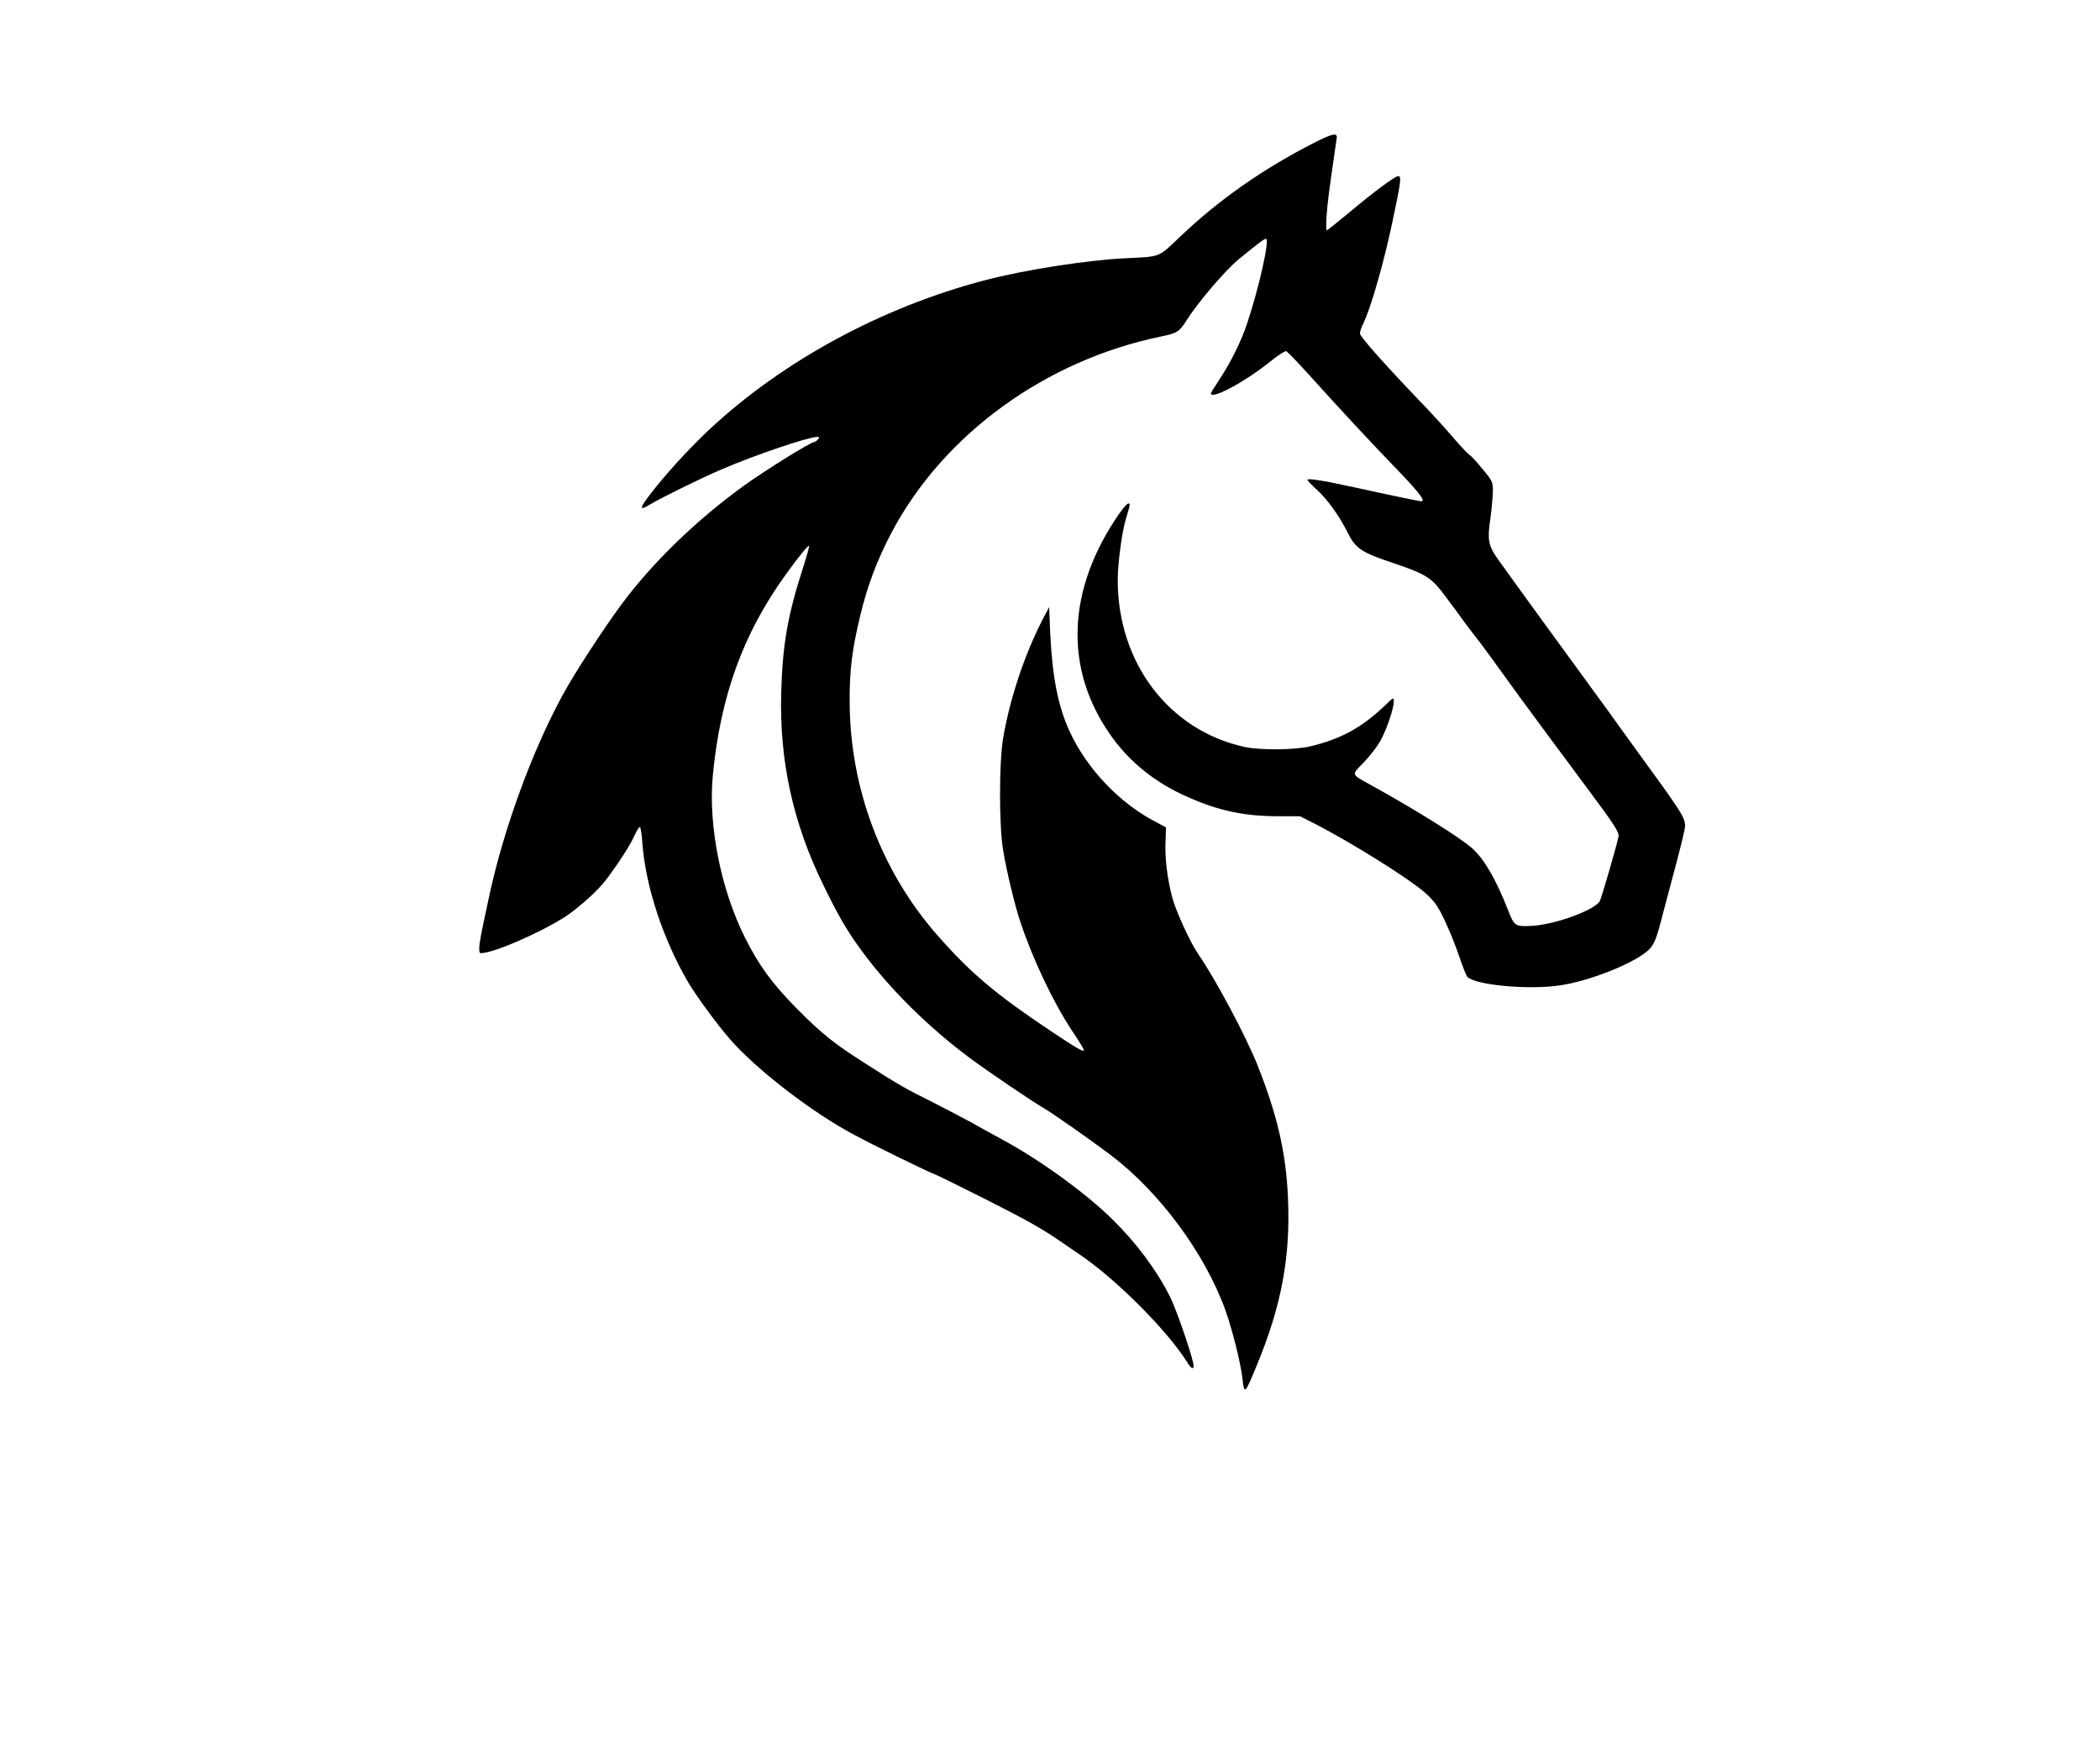
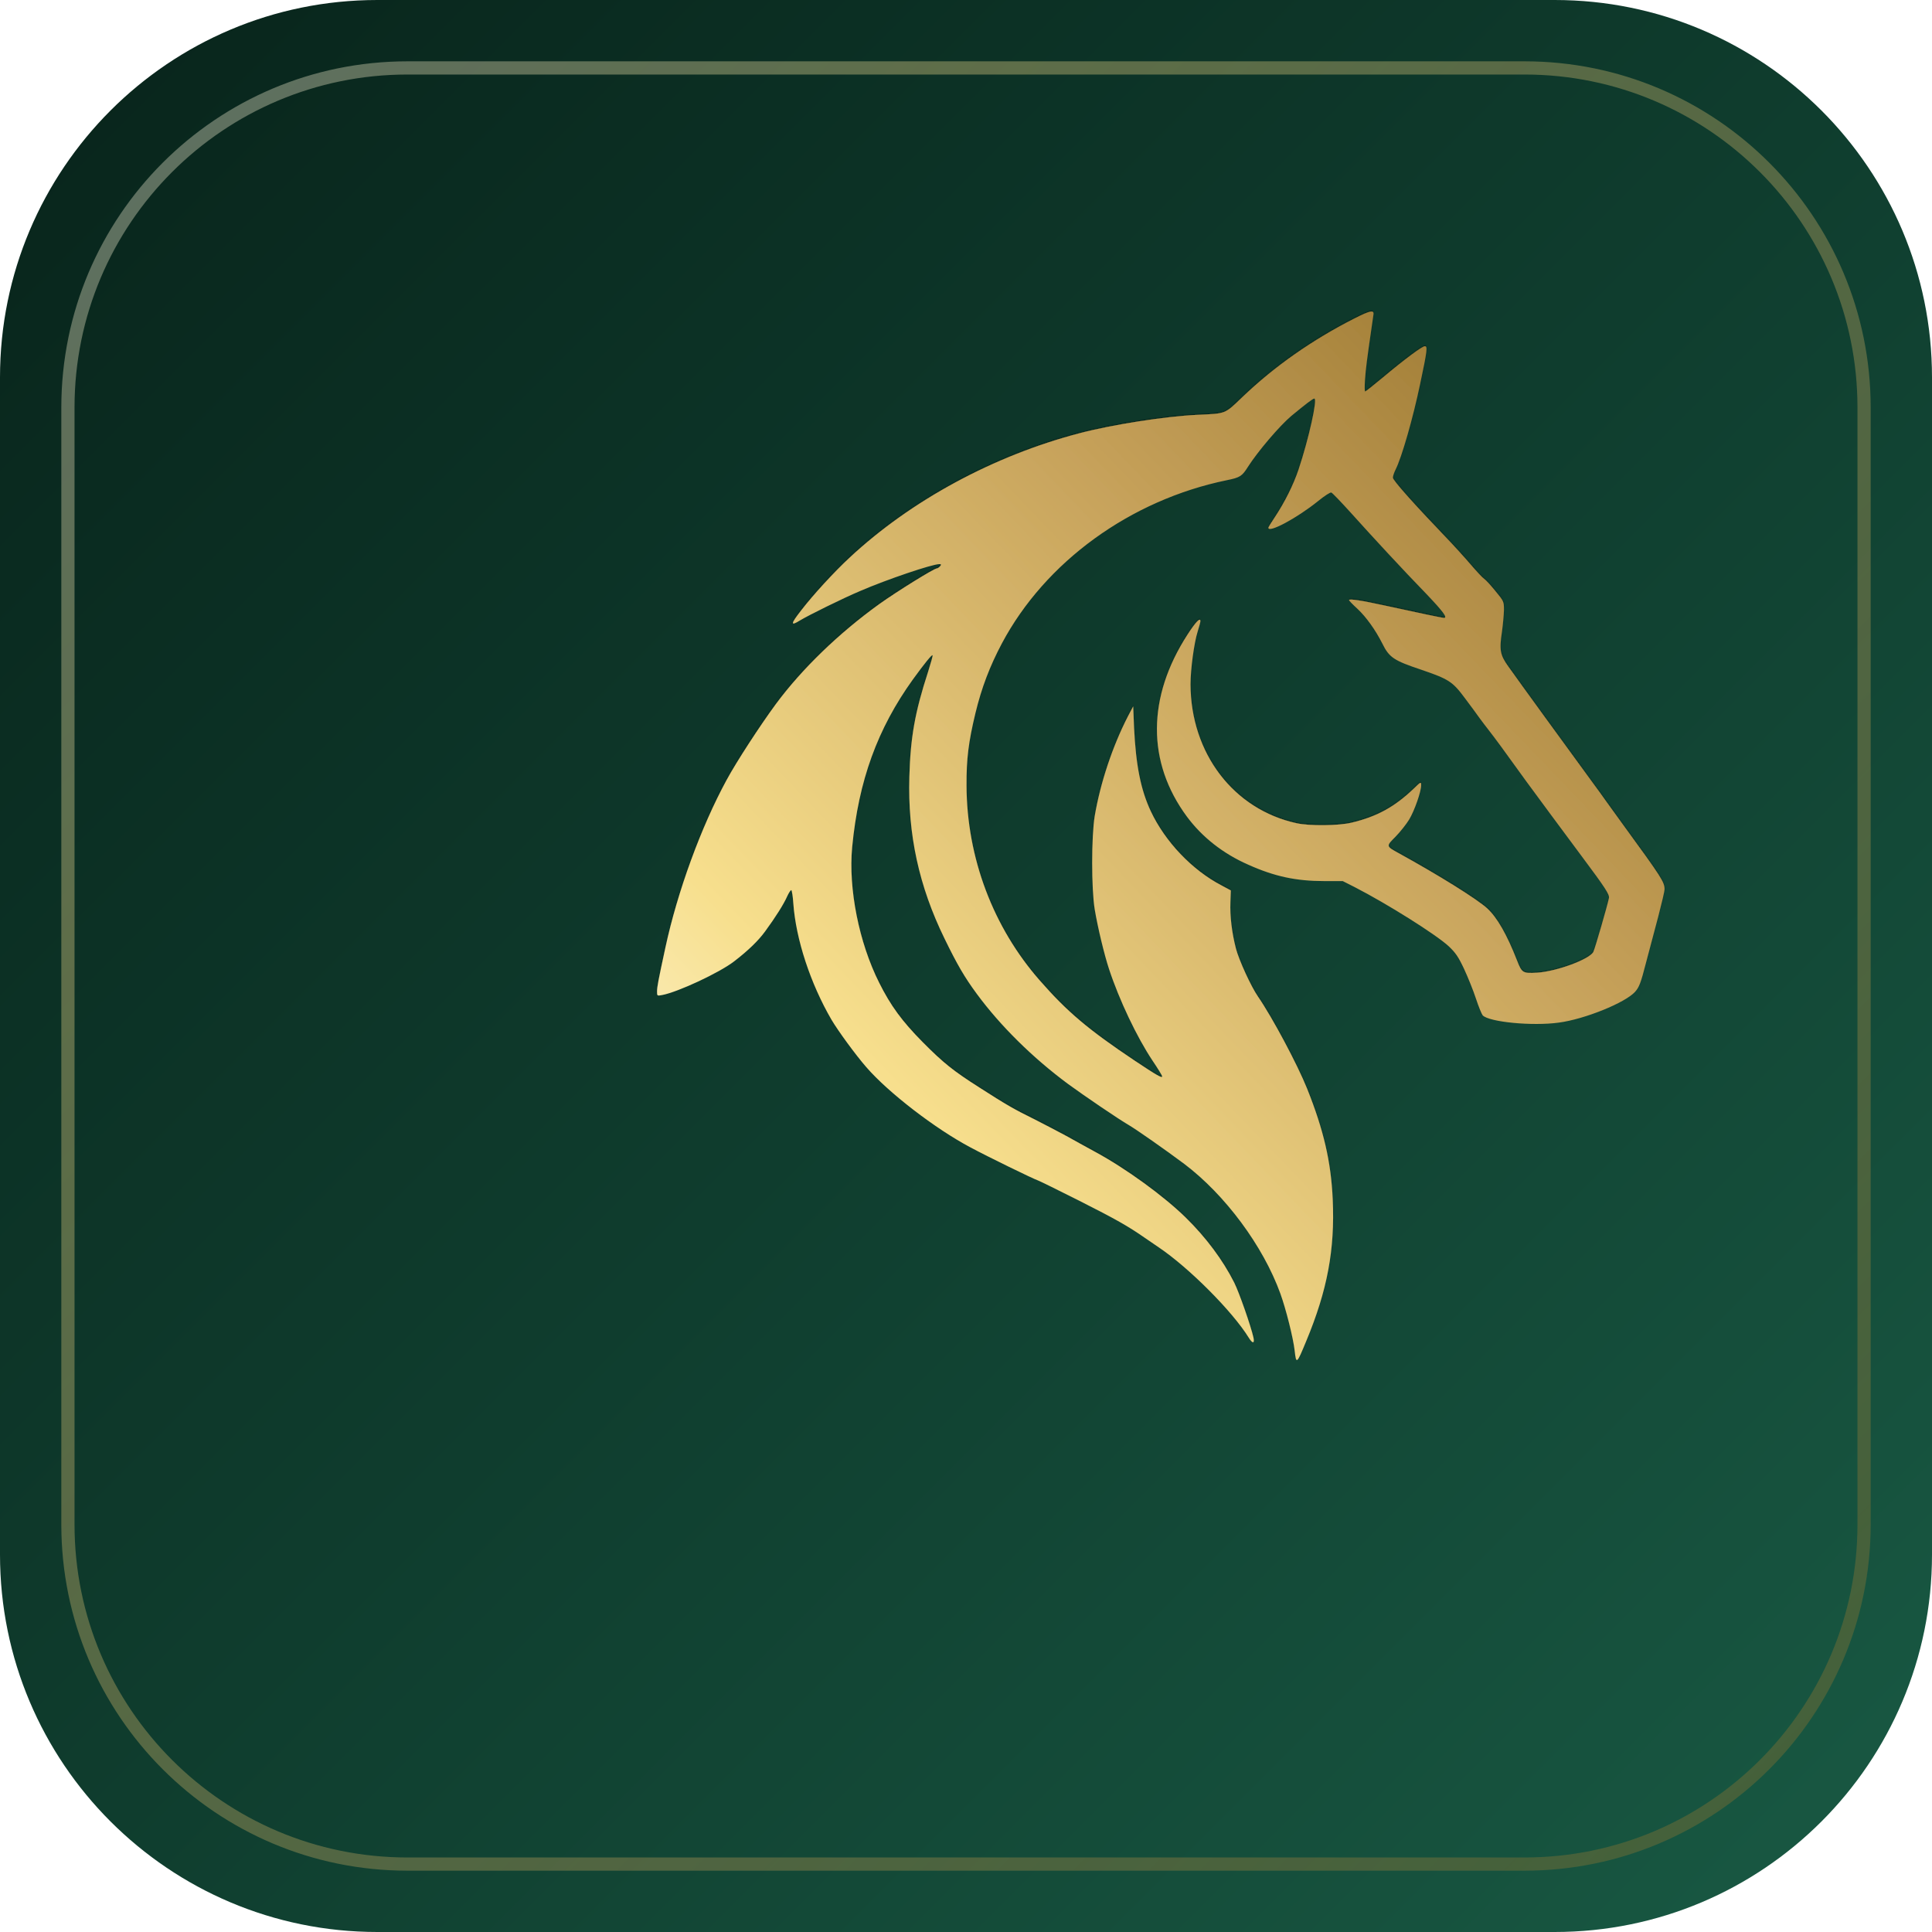
- <svg xmlns="http://www.w3.org/2000/svg" version="1.0" width="1240pt" height="1038pt" viewBox="0 0 1240 1038" preserveAspectRatio="xMidYMid meet">
-   <g transform="translate(0,1038) scale(0.1,-0.1)" fill="#000000" stroke="none">
+ <svg xmlns="http://www.w3.org/2000/svg" viewBox="0 0 512 512" width="512" height="512">
+   <defs>
+     <linearGradient id="bgGrad" x1="0%" y1="0%" x2="100%" y2="100%">
+       <stop offset="0%" stop-color="#08231a" />
+       <stop offset="50%" stop-color="#0f3d2e" />
+       <stop offset="100%" stop-color="#195a44" />
+     </linearGradient>
+     <linearGradient id="goldGrad" x1="0%" y1="0%" x2="100%" y2="100%">
+       <stop offset="0%" stop-color="#FFFDF0" />
+       <stop offset="25%" stop-color="#F7DF8D" />
+       <stop offset="65%" stop-color="#C5A059" />
+       <stop offset="100%" stop-color="#916E27" />
+     </linearGradient>
+     <filter id="goldShadow" x="-10%" y="-10%" width="120%" height="120%">
+       <feDropShadow dx="0" dy="5" stdDeviation="6" flood-color="#000000" flood-opacity="0.45" />
+     </filter>
+   </defs>
+   <rect width="512" height="512" rx="100" fill="url(#bgGrad)" />
+   <rect x="18" y="18" width="476" height="476" rx="90" fill="none" stroke="url(#goldGrad)" stroke-width="3.5" opacity="0.35" />
+   <g transform="translate(68, 442) scale(0.0375, -0.0375)" fill="url(#goldGrad)" filter="url(#goldShadow)">
    <path d="M7760 9537 c-301 -153 -566 -339 -792 -555 -130 -124 -112 -117 -323 -127 -226 -11 -598 -69 -830 -130 -607 -159 -1190 -475 -1623 -878 -111 -103 -259 -264 -345 -376 -74 -95 -75 -111 -7 -69 63 38 302 156 425 208 190 82 509 190 560 190 14 0 15 -3 5 -15 -7 -8 -17 -15 -22 -15 -20 0 -284 -164 -407 -252 -285 -205 -548 -459 -732 -708 -109 -148 -278 -407 -347 -535 -180 -330 -348 -790 -433 -1185 -52 -241 -58 -274 -59 -309 0 -33 0 -33 37 -26 111 21 405 158 508 238 99 76 172 147 219 212 74 101 132 193 156 248 12 26 25 45 29 43 4 -3 11 -45 14 -93 18 -254 121 -567 270 -823 48 -81 171 -249 246 -335 157 -181 487 -435 736 -567 121 -65 447 -224 476 -233 12 -4 144 -69 293 -144 259 -131 344 -179 466 -264 30 -21 73 -50 95 -65 214 -144 521 -452 636 -638 27 -44 43 -44 34 -1 -18 81 -101 319 -136 389 -80 159 -199 319 -343 460 -156 153 -423 347 -641 465 -60 33 -152 83 -203 112 -52 28 -155 82 -230 120 -140 69 -194 100 -387 224 -181 115 -253 173 -397 318 -148 150 -227 258 -308 420 -143 284 -219 666 -191 960 45 468 178 835 429 1184 82 113 134 177 139 171 3 -2 -12 -55 -32 -118 -93 -286 -124 -462 -132 -742 -12 -405 68 -773 248 -1141 91 -187 142 -274 228 -391 167 -227 396 -453 646 -638 109 -80 362 -252 427 -289 56 -33 255 -172 393 -275 289 -218 558 -580 680 -917 40 -111 91 -314 101 -403 11 -99 14 -97 82 68 149 358 203 646 187 1000 -12 267 -64 490 -181 783 -70 174 -245 502 -348 652 -48 69 -134 257 -155 338 -29 112 -43 230 -39 327 l3 84 -67 36 c-207 108 -398 309 -499 524 -71 152 -105 324 -118 591 l-6 150 -37 -70 c-110 -214 -195 -471 -235 -705 -24 -148 -24 -513 0 -660 22 -131 68 -321 101 -421 72 -219 197 -482 307 -647 38 -56 69 -107 69 -112 0 -15 -37 6 -199 114 -324 217 -471 341 -664 561 -333 378 -518 871 -520 1380 -1 189 14 308 63 512 43 178 101 331 187 493 307 577 908 1013 1589 1153 94 19 108 28 150 95 69 108 223 289 306 359 102 84 152 123 163 123 24 0 -39 -283 -111 -500 -37 -110 -97 -231 -170 -341 -24 -36 -44 -68 -44 -72 0 -40 202 68 352 189 44 36 86 63 93 60 7 -2 69 -67 137 -142 160 -178 369 -404 536 -576 117 -123 151 -168 123 -168 -10 0 -188 37 -411 86 -174 38 -260 51 -260 40 0 -4 27 -32 60 -62 61 -57 127 -149 175 -244 49 -100 81 -121 275 -186 196 -67 222 -84 309 -201 42 -56 90 -121 106 -144 17 -23 44 -59 60 -79 17 -21 57 -75 91 -121 154 -214 200 -276 353 -483 90 -121 187 -252 216 -291 168 -225 197 -270 192 -295 -9 -47 -98 -355 -110 -380 -26 -52 -258 -138 -396 -147 -103 -6 -109 -3 -144 87 -72 184 -140 302 -210 367 -71 65 -338 232 -627 391 -89 49 -89 48 -21 116 33 34 76 88 96 121 38 63 85 198 85 243 0 25 -2 25 -52 -24 -135 -129 -259 -198 -440 -241 -91 -22 -296 -24 -388 -4 -446 97 -749 494 -750 983 0 103 25 291 50 370 11 35 20 68 20 75 0 29 -33 -5 -90 -93 -288 -444 -290 -904 -5 -1289 107 -144 255 -261 433 -339 187 -84 339 -116 541 -116 l127 0 85 -43 c228 -117 573 -334 662 -416 50 -47 69 -74 110 -161 27 -58 65 -152 84 -210 19 -58 41 -111 48 -119 46 -47 350 -77 538 -51 182 24 469 140 539 218 28 32 40 61 76 202 24 91 64 240 88 332 24 92 44 177 44 190 -1 52 -18 79 -293 456 -43 59 -95 132 -117 162 -21 30 -67 94 -102 141 -191 261 -503 690 -591 814 -59 82 -66 116 -46 248 7 51 13 119 14 153 0 59 -1 62 -60 133 -32 40 -68 79 -80 87 -11 7 -54 53 -95 101 -41 48 -118 133 -171 188 -233 243 -379 407 -379 426 0 11 9 37 19 57 43 85 123 362 174 607 50 235 53 265 33 265 -19 0 -144 -93 -298 -222 -65 -54 -120 -98 -124 -98 -4 0 -4 37 -1 83 5 74 14 145 47 372 6 39 11 79 13 90 4 33 -24 27 -133 -28z" />
  </g>
</svg>
